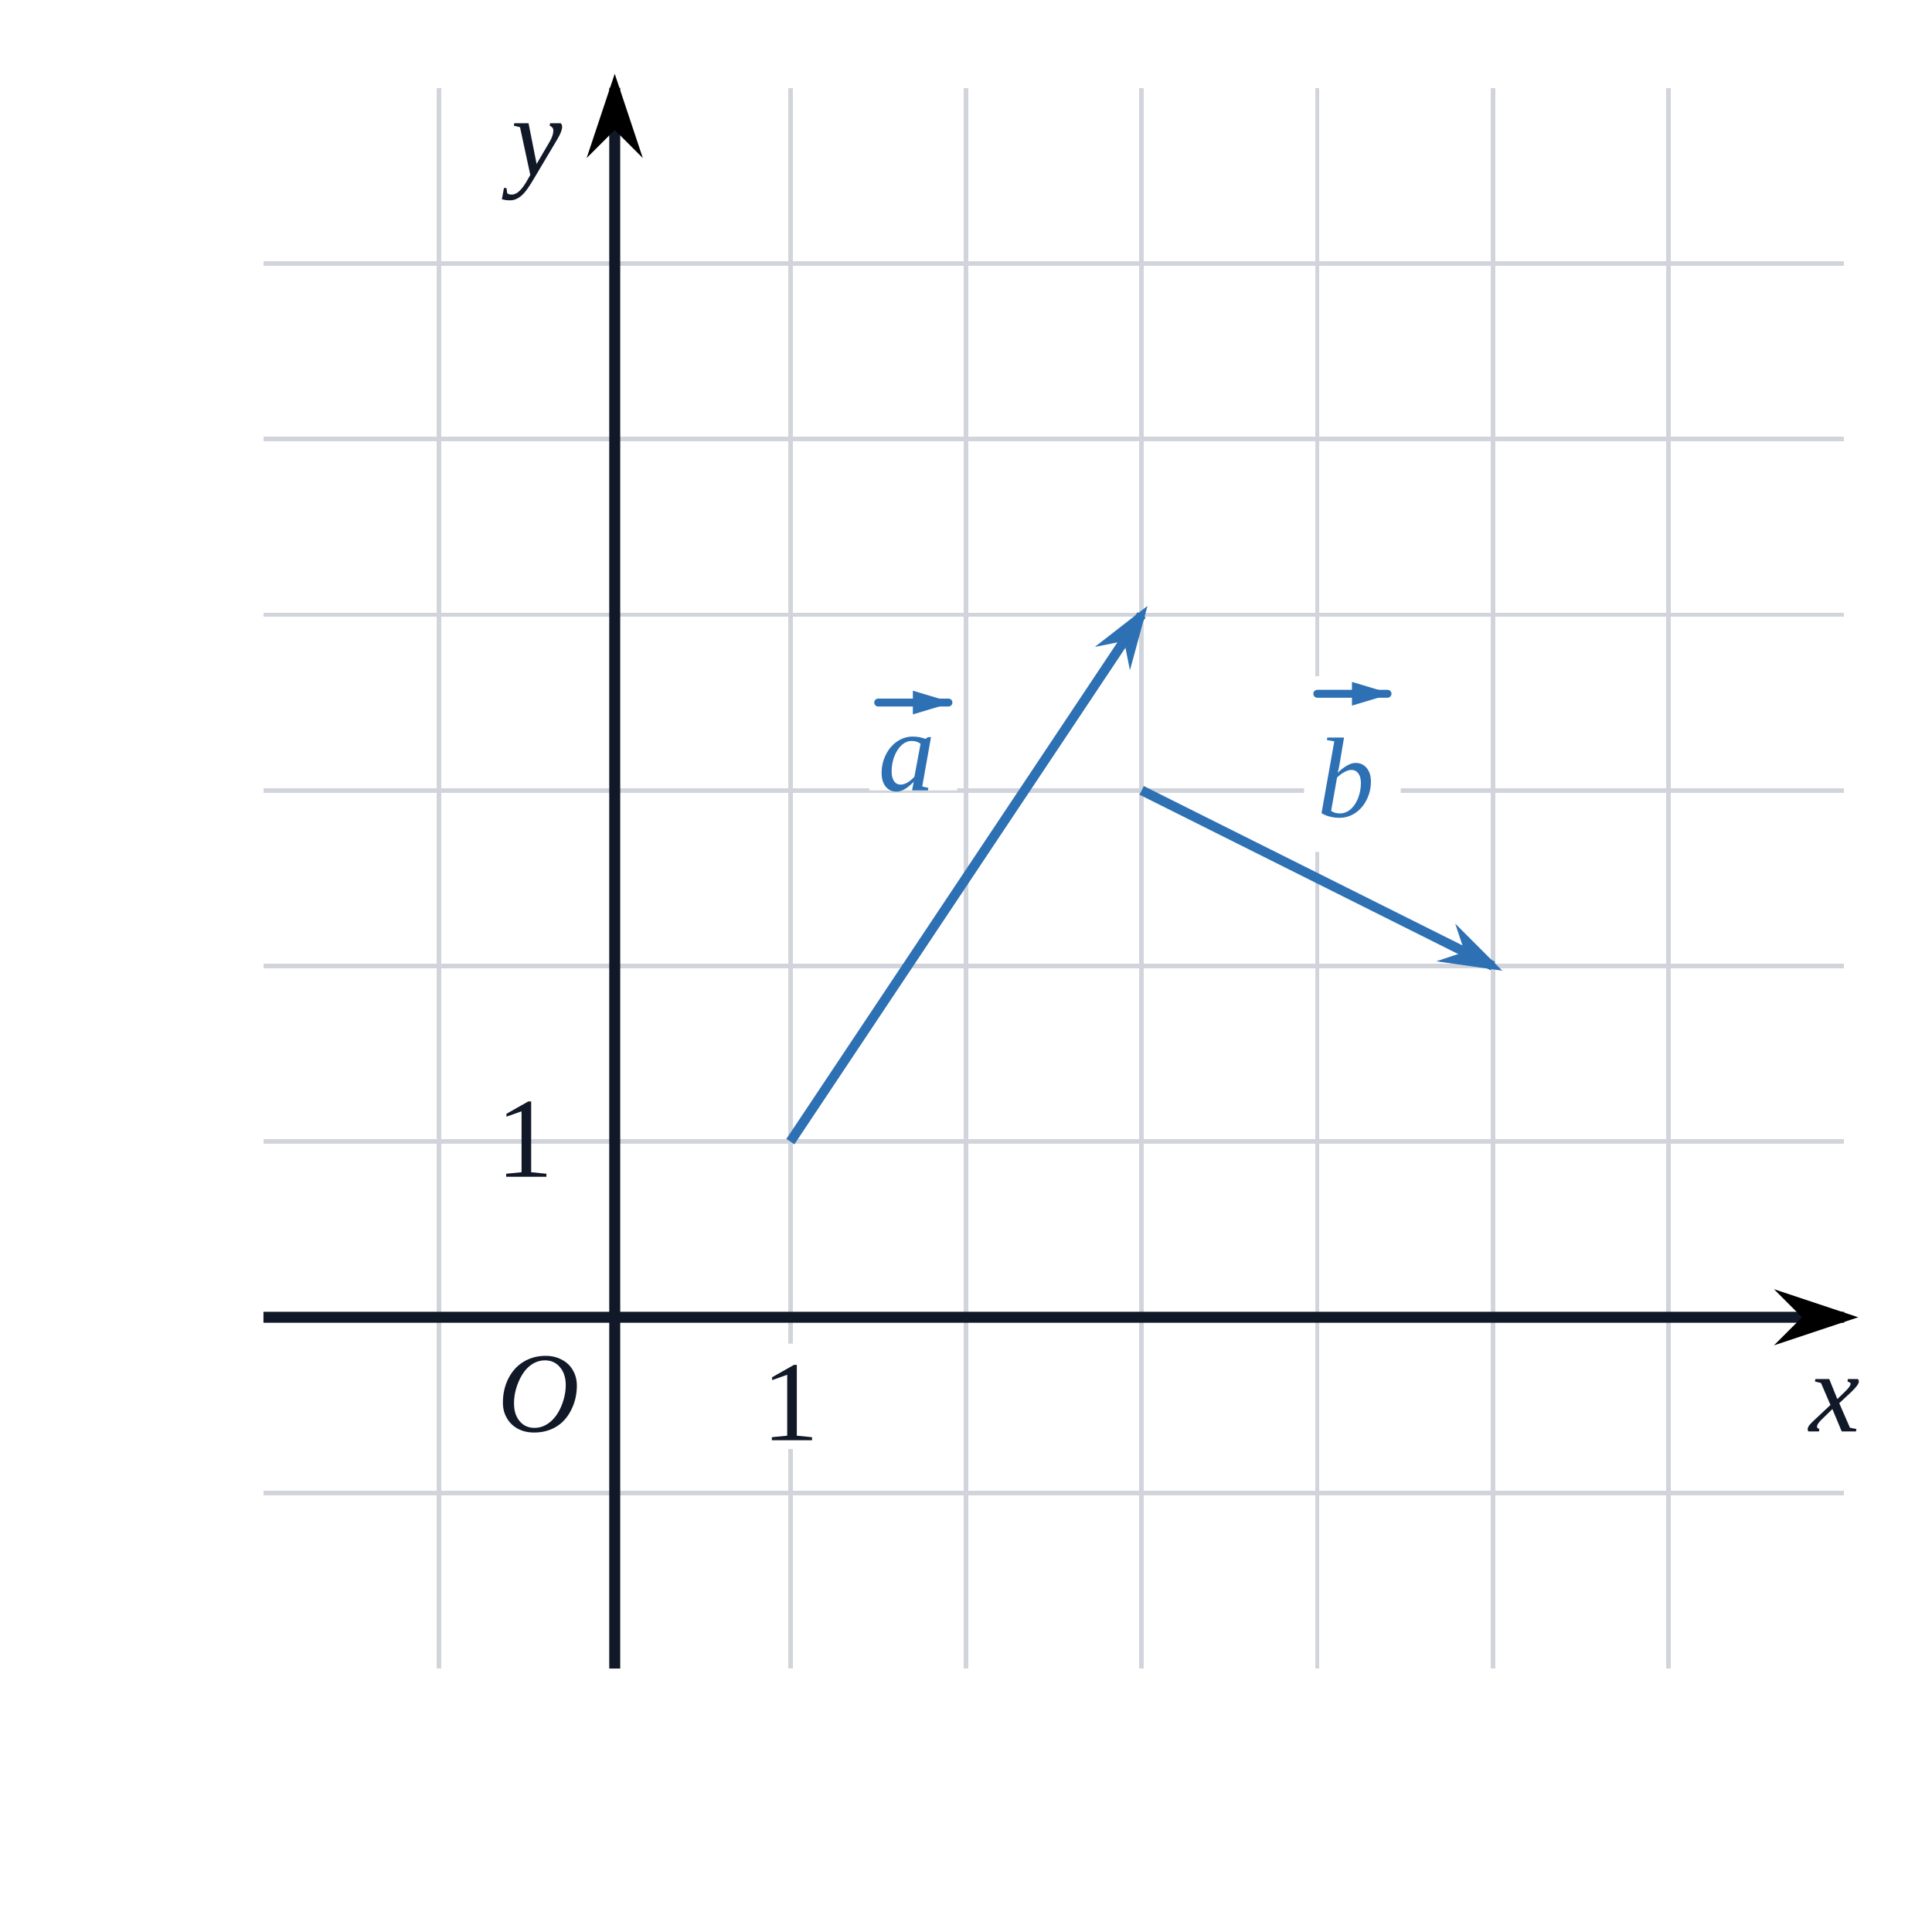
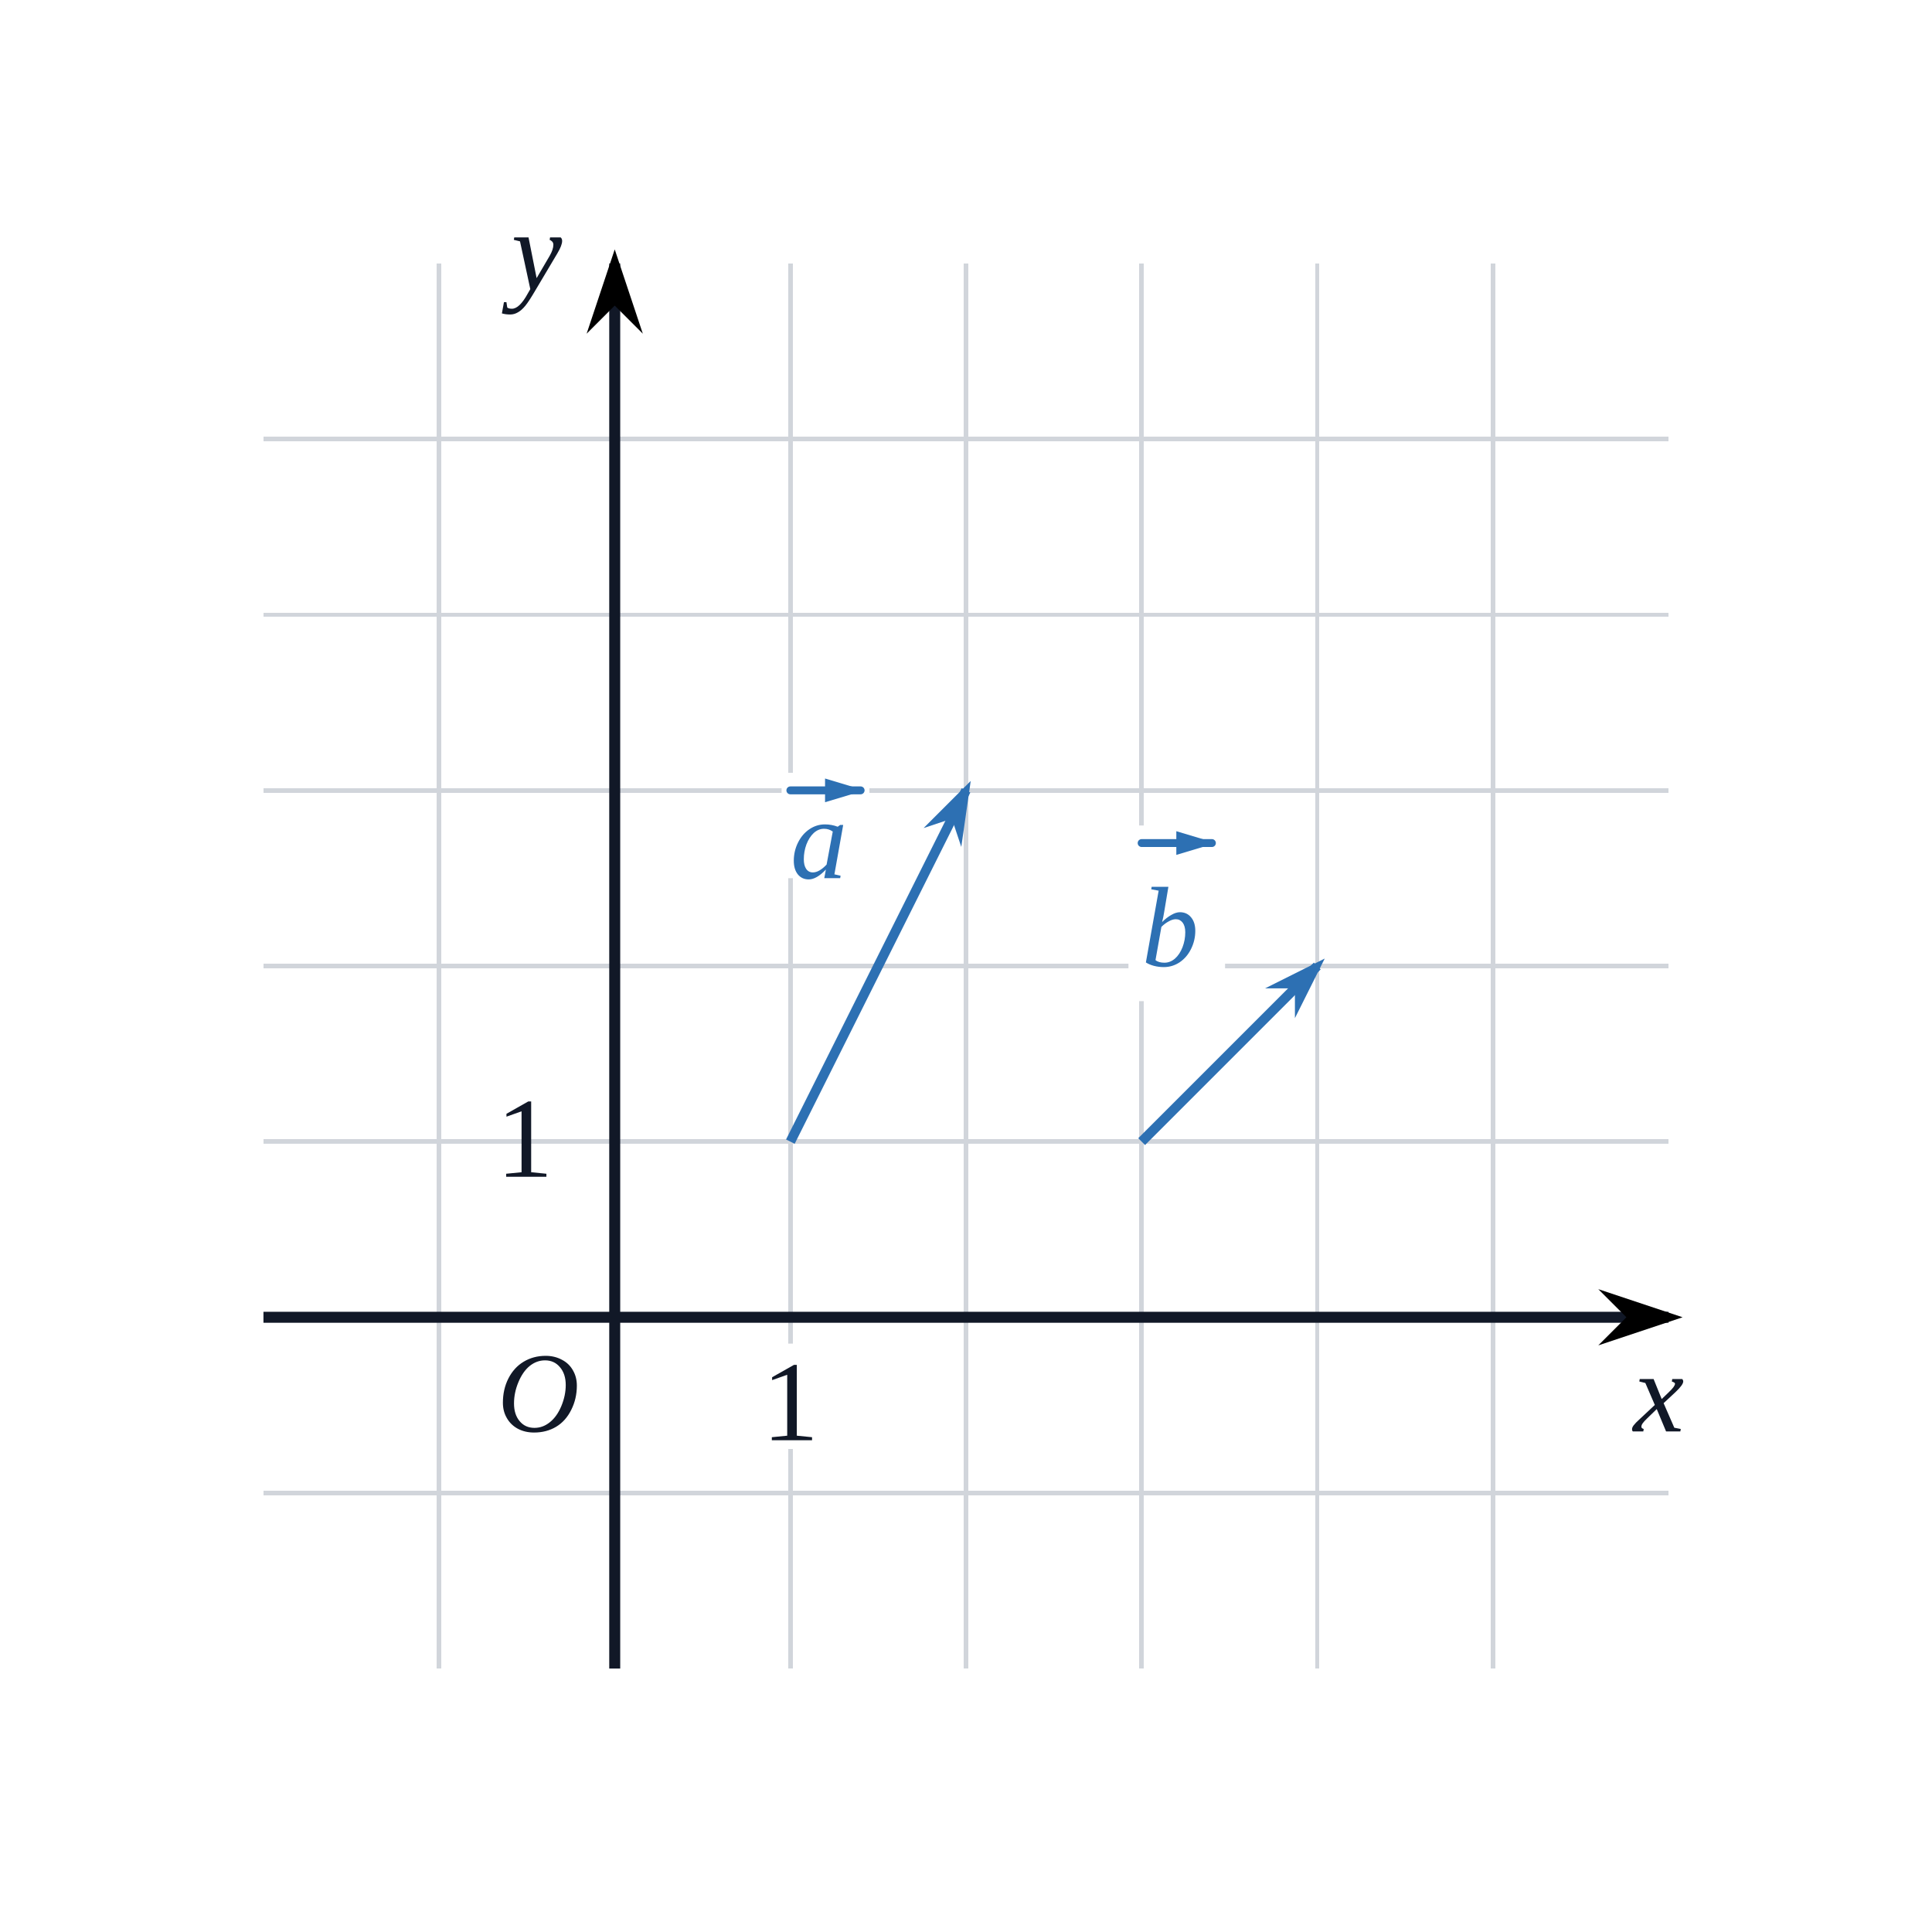
<svg xmlns="http://www.w3.org/2000/svg" width="220" height="220" viewBox="0 0 220 220">
  <rect x="0" y="0" width="220" height="220" fill="white" />
  <defs>
    <marker id="axis-arrow" viewBox="0 0 15 8" refX="13" refY="4" markerWidth="12" markerHeight="6.4" orient="auto" markerUnits="userSpaceOnUse">
      <path d="M 3 0 L 15 4 L 3 8 L 7 4 Z" fill="black" />
    </marker>
    <marker id="arrow-a" viewBox="0 0 15 8" refX="13" refY="4" markerWidth="9" markerHeight="4.8" orient="auto" markerUnits="userSpaceOnUse">
      <path d="M 3 0 L 15 4 L 3 8 L 7 4 Z" fill="#2d70b3" />
    </marker>
    <marker id="arrow-b" viewBox="0 0 15 8" refX="13" refY="4" markerWidth="9" markerHeight="4.8" orient="auto" markerUnits="userSpaceOnUse">
      <path d="M 3 0 L 15 4 L 3 8 L 7 4 Z" fill="#2d70b3" />
    </marker>
    <marker id="vec-label-arrow" markerWidth="5" markerHeight="3" refX="4.5" refY="1.5" orient="auto">
      <path d="M0,0 L5,1.5 L0,3 Z" fill="#2d70b3" />
    </marker>
  </defs>
  <g stroke="#d1d5db" stroke-width="0.5" shape-rendering="crispEdges">
-     <line x1="50" y1="10" x2="50" y2="190" />
-     <line x1="70" y1="10" x2="70" y2="190" />
-     <line x1="90" y1="10" x2="90" y2="190" />
-     <line x1="110" y1="10" x2="110" y2="190" />
-     <line x1="130" y1="10" x2="130" y2="190" />
-     <line x1="150" y1="10" x2="150" y2="190" />
-     <line x1="170" y1="10" x2="170" y2="190" />
-     <line x1="190" y1="10" x2="190" y2="190" />
-     <line x1="30" y1="170" x2="210" y2="170" />
-     <line x1="30" y1="150" x2="210" y2="150" />
-     <line x1="30" y1="130" x2="210" y2="130" />
-     <line x1="30" y1="110" x2="210" y2="110" />
-     <line x1="30" y1="90" x2="210" y2="90" />
-     <line x1="30" y1="70" x2="210" y2="70" />
-     <line x1="30" y1="50" x2="210" y2="50" />
-     <line x1="30" y1="30" x2="210" y2="30" />
+     <line x1="50" y1="30" x2="50" y2="190" />
+     <line x1="70" y1="30" x2="70" y2="190" />
+     <line x1="90" y1="30" x2="90" y2="190" />
+     <line x1="110" y1="30" x2="110" y2="190" />
+     <line x1="130" y1="30" x2="130" y2="190" />
+     <line x1="150" y1="30" x2="150" y2="190" />
+     <line x1="170" y1="30" x2="170" y2="190" />
+     <line x1="30" y1="50" x2="190" y2="50" />
+     <line x1="30" y1="70" x2="190" y2="70" />
+     <line x1="30" y1="90" x2="190" y2="90" />
+     <line x1="30" y1="110" x2="190" y2="110" />
+     <line x1="30" y1="130" x2="190" y2="130" />
+     <line x1="30" y1="150" x2="190" y2="150" />
+     <line x1="30" y1="170" x2="190" y2="170" />
  </g>
  <g stroke="#111827" stroke-width="1.25">
-     <line x1="30" y1="150" x2="210" y2="150" marker-end="url(#axis-arrow)" />
-     <line x1="70" y1="190" x2="70" y2="10" marker-end="url(#axis-arrow)" />
+     <line x1="30" y1="150" x2="190" y2="150" marker-end="url(#axis-arrow)" />
+     <line x1="70" y1="190" x2="70" y2="30" marker-end="url(#axis-arrow)" />
  </g>
  <g font-family="sans-serif" font-size="11" fill="#111827">
    <text x="66" y="163" text-anchor="end" font-size="13" font-style="italic" font-family="Georgia, 'Times New Roman', serif">O</text>
    <rect x="87" y="153" width="7" height="12" fill="white" />
    <text x="90" y="164" text-anchor="middle" font-size="13" font-family="'Times New Roman', serif" font-weight="300">1</text>
    <text x="63" y="134" text-anchor="end" font-size="13" font-family="'Times New Roman', serif" font-weight="300">1</text>
-     <text x="206" y="163" text-anchor="start" font-family="Georgia, 'Times New Roman', serif" font-style="italic" font-size="13">x</text>
-     <text x="64" y="20" text-anchor="end" font-family="Georgia, 'Times New Roman', serif" font-style="italic" font-size="13">y</text>
+     <text x="186" y="163" text-anchor="start" font-family="Georgia, 'Times New Roman', serif" font-weight="normal" font-style="italic" font-size="13">x</text>
+     <text x="64" y="33" text-anchor="end" font-family="Georgia, 'Times New Roman', serif" font-weight="normal" font-style="italic" font-size="13">y</text>
  </g>
  <g stroke="#2d70b3" stroke-width="1.1" fill="none">
-     <line x1="90" y1="130" x2="130" y2="70" marker-end="url(#arrow-a)" />
+     <line x1="90" y1="130" x2="110" y2="90" marker-end="url(#arrow-a)" />
  </g>
  <g font-family="Georgia, 'Times New Roman', serif" font-size="13" fill="#2d70b3">
-     <rect x="99" y="78" width="10" height="12" fill="white" stroke="none" />
-     <line x1="100" y1="80" x2="108" y2="80" stroke="#2d70b3" stroke-width="0.9" stroke-linecap="round" marker-end="url(#vec-label-arrow)" />
-     <text x="100" y="90" font-style="italic" fill="#2d70b3">a</text>
+     <rect x="89" y="88" width="10" height="12" fill="white" stroke="none" />
+     <line x1="90" y1="90" x2="98" y2="90" stroke="#2d70b3" stroke-width="0.9" stroke-linecap="round" marker-end="url(#vec-label-arrow)" />
+     <text x="90" y="100" font-style="italic" fill="#2d70b3">a</text>
  </g>
  <g stroke="#2d70b3" stroke-width="1.1" fill="none">
-     <line x1="130" y1="90" x2="170" y2="110" marker-end="url(#arrow-b)" />
+     <line x1="130" y1="130" x2="150" y2="110" marker-end="url(#arrow-b)" />
  </g>
  <g font-family="Georgia, 'Times New Roman', serif" font-size="13" fill="#2d70b3">
-     <rect x="148.5" y="77" width="11" height="20" fill="white" stroke="none" />
-     <line x1="150" y1="79" x2="158" y2="79" stroke="#2d70b3" stroke-width="0.9" stroke-linecap="round" marker-end="url(#vec-label-arrow)" />
-     <text x="150" y="93" font-style="italic" fill="#2d70b3">b</text>
+     <rect x="128.5" y="94" width="11" height="20" fill="white" stroke="none" />
+     <line x1="130" y1="96" x2="138" y2="96" stroke="#2d70b3" stroke-width="0.9" stroke-linecap="round" marker-end="url(#vec-label-arrow)" />
+     <text x="130" y="110" font-style="italic" fill="#2d70b3">b</text>
  </g>
</svg>
